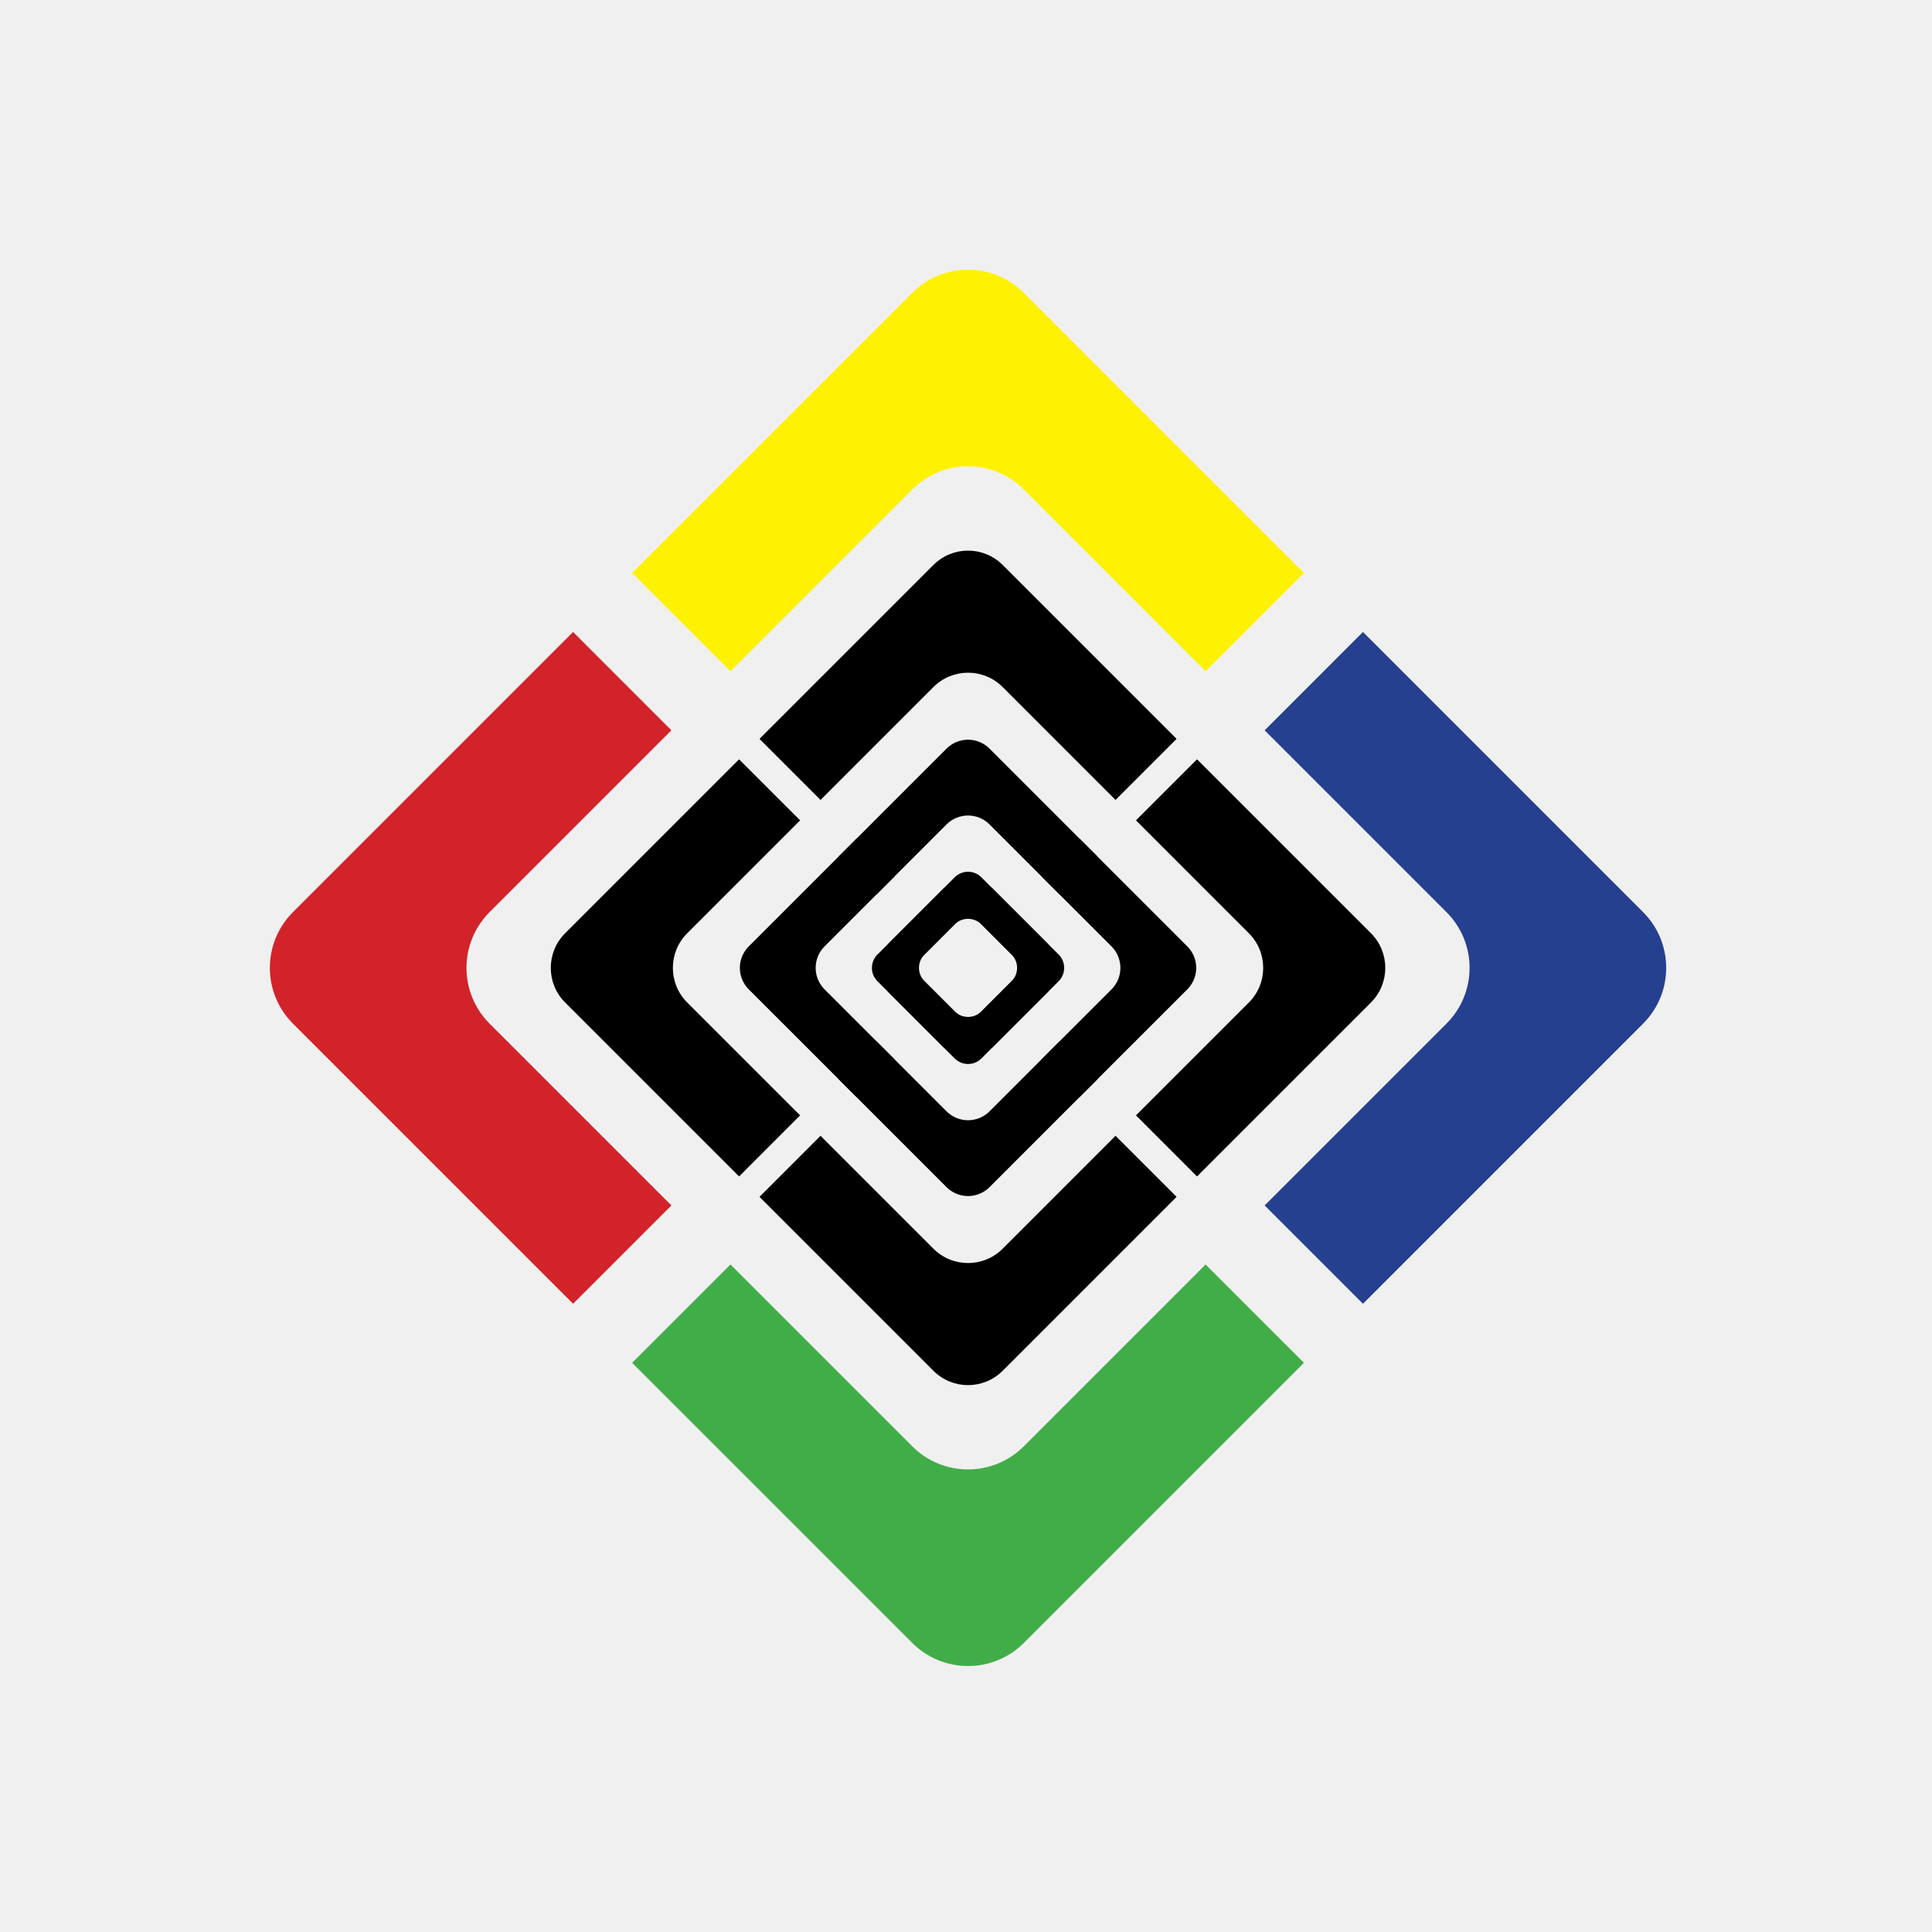
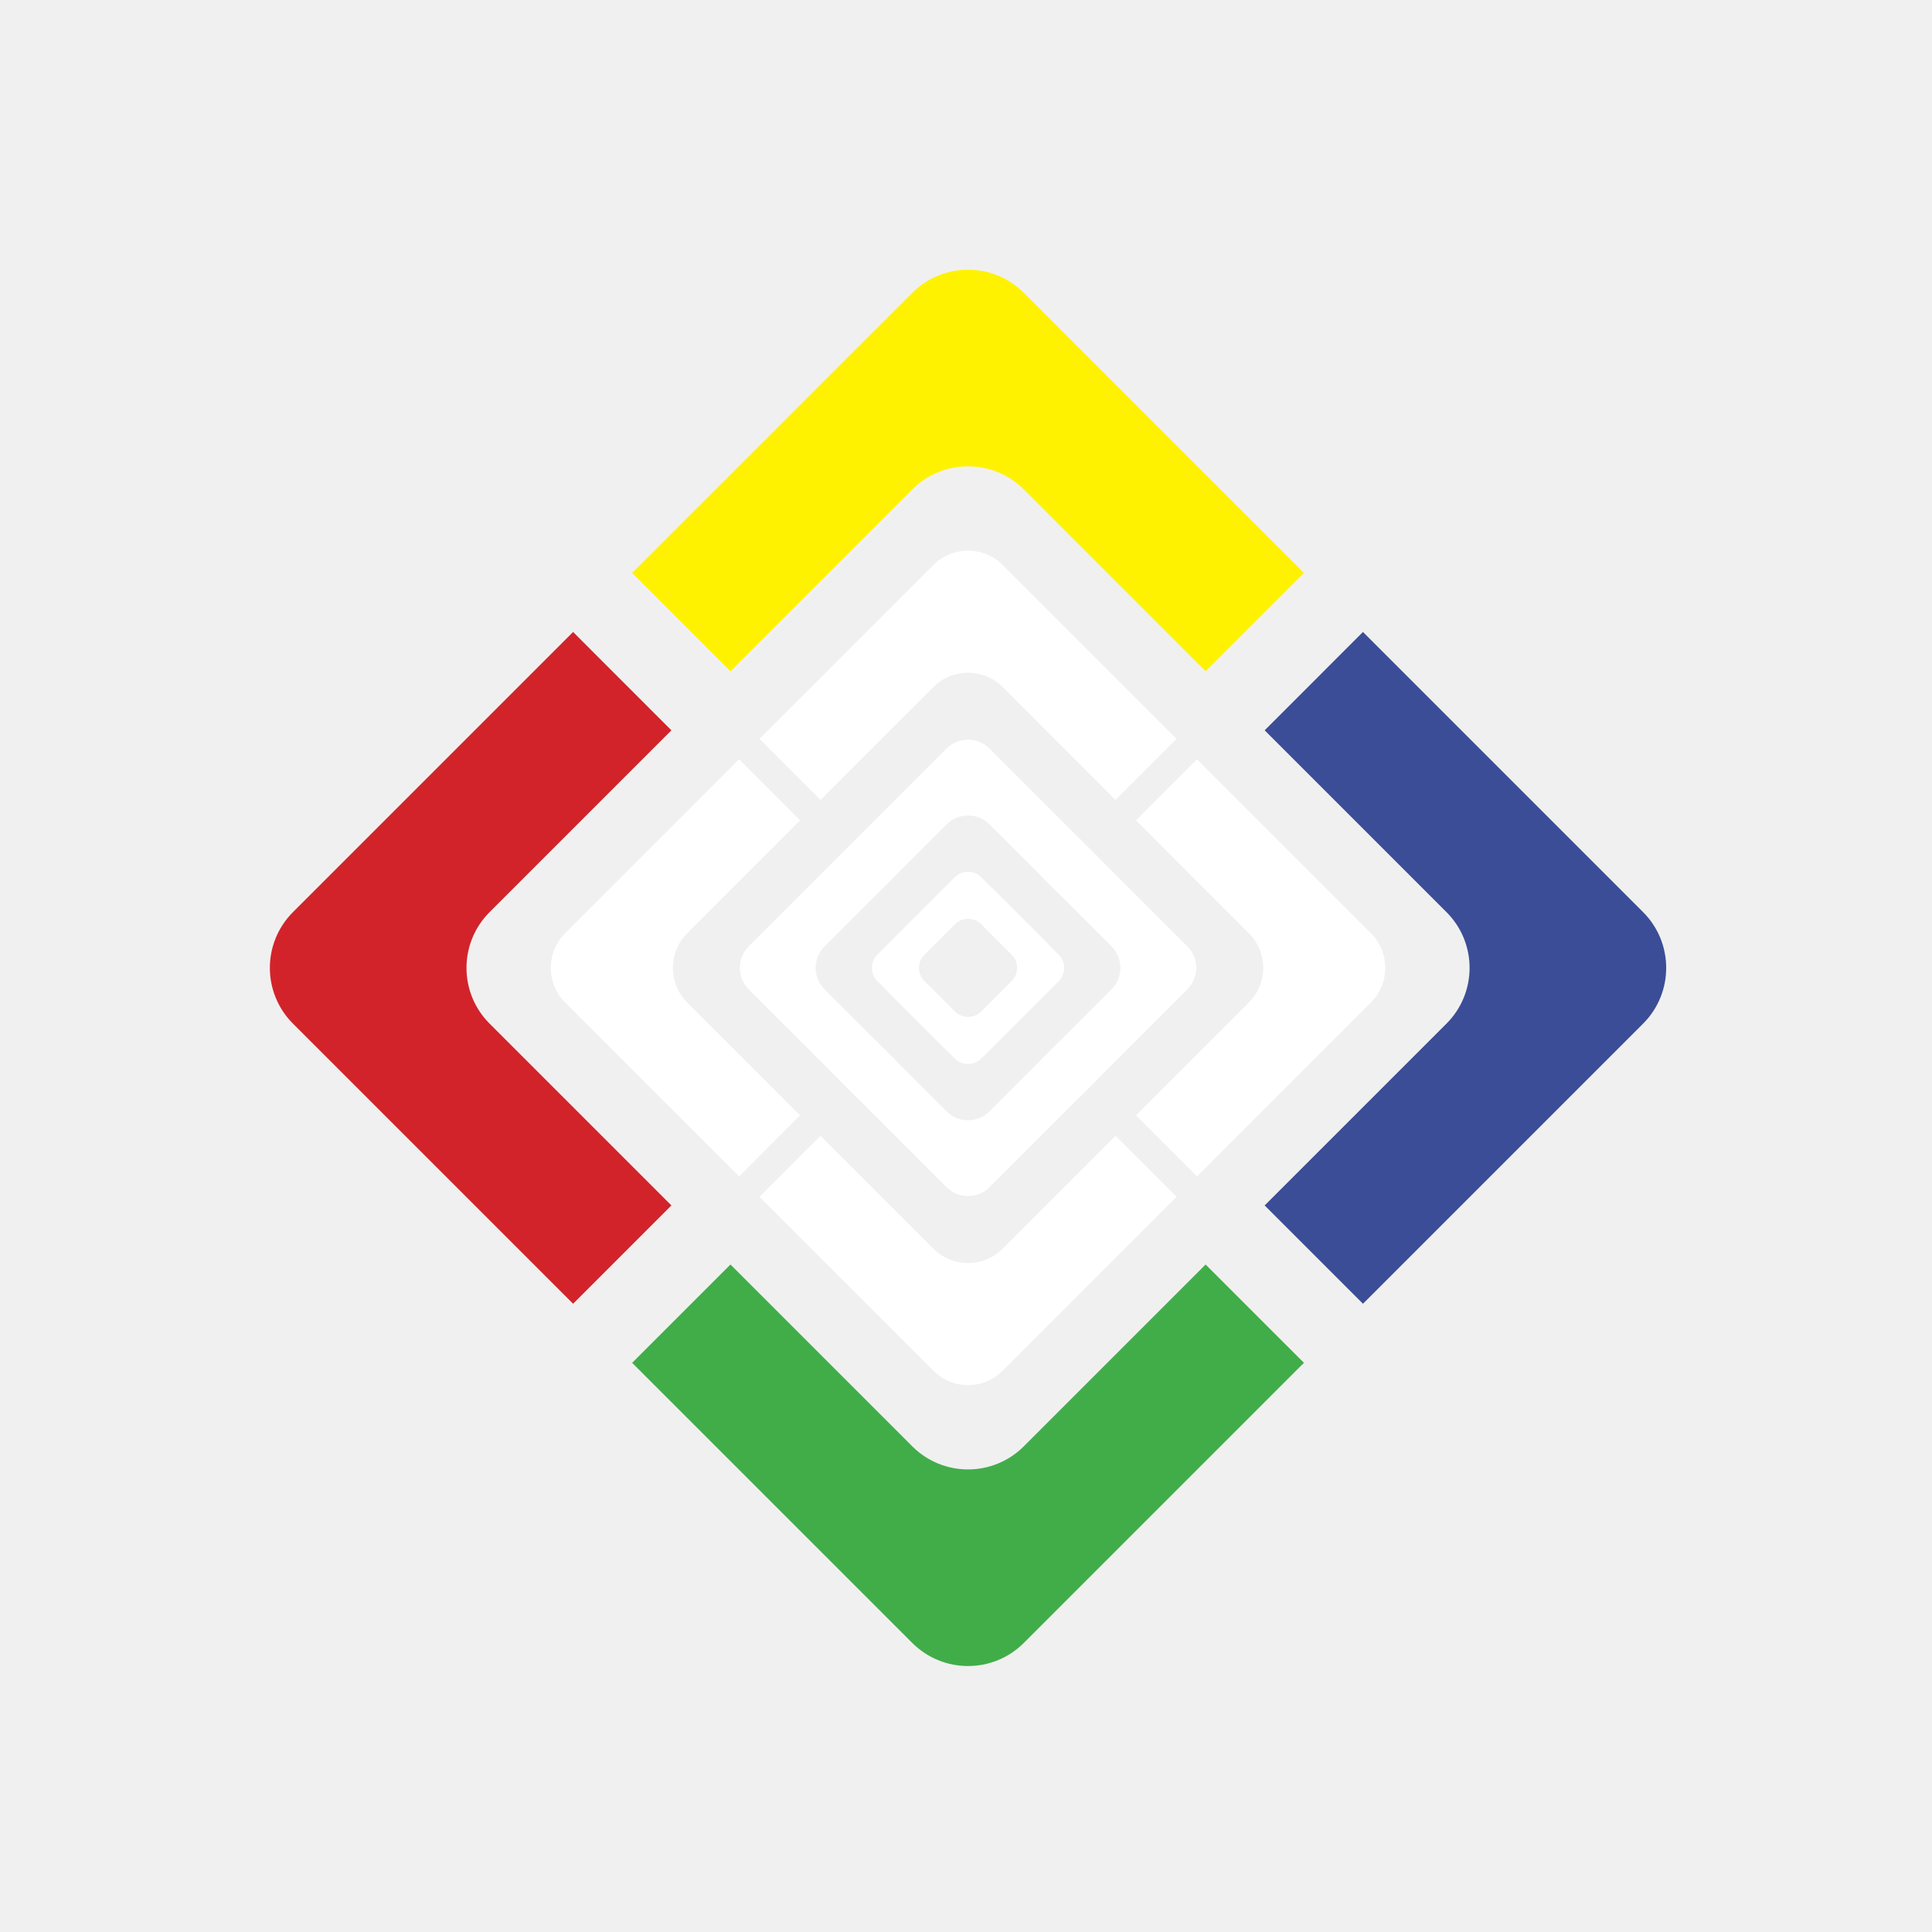
<svg xmlns="http://www.w3.org/2000/svg" version="1.1" id="Layer_1" x="0px" y="0px" width="177.166px" height="177.165px" viewBox="0 0 177.166 177.165" enable-background="new 0 0 177.166 177.165" xml:space="preserve">
-   <path d="M89.994,92.747c-0.676,0.676-1.772,0.676-2.448,0l-3.991-3.992l-2.158,2.159l6.149,6.149  c0.677,0.675,1.772,0.675,2.448-0.001l6.15-6.148l-2.158-2.159L89.994,92.747z" />
-   <path d="M90.741,101.911c-1.088,1.088-2.853,1.089-3.942,0l-6.428-6.429l-3.476,3.476l9.904,9.905c1.089,1.088,2.854,1.088,3.942,0  l9.904-9.905l-3.476-3.476L90.741,101.911z" />
-   <path d="M91.945,114.507c-1.754,1.753-4.596,1.753-6.349,0l-10.354-10.353l-5.598,5.598l15.952,15.951  c1.753,1.752,4.595,1.752,6.349,0l15.95-15.952l-5.598-5.597L91.945,114.507z" />
+   <path fill="#FFFFFF" d="M89.994,92.747c-0.676,0.676-1.772,0.676-2.448,0l-3.991-3.992l-2.158,2.159l6.149,6.149  c0.677,0.675,1.772,0.675,2.448-0.001l6.15-6.148l-2.158-2.159L89.994,92.747z" />
+   <path fill="#FFFFFF" d="M90.741,101.911c-1.088,1.088-2.853,1.089-3.942,0l-6.428-6.429l-3.476,3.476l9.904,9.905  c1.089,1.088,2.854,1.088,3.942,0l9.904-9.905l-3.476-3.476L90.741,101.911z" />
+   <path fill="#FFFFFF" d="M91.945,114.507c-1.754,1.753-4.596,1.753-6.349,0l-10.354-10.353l-5.598,5.598l15.952,15.951  c1.753,1.752,4.595,1.752,6.349,0l15.95-15.952l-5.598-5.597L91.945,114.507z" />
  <path fill="#41AD49" d="M93.882,132.63c-2.823,2.823-7.401,2.823-10.224,0l-16.674-16.674l-9.016,9.016l25.69,25.689  c2.824,2.821,7.401,2.821,10.224,0l25.689-25.69l-9.016-9.015L93.882,132.63z" />
-   <path d="M89.994,84.764c-0.676-0.676-1.772-0.676-2.448,0l-3.991,3.992l-2.158-2.159l6.149-6.15  c0.677-0.675,1.772-0.675,2.448,0.001l6.15,6.149l-2.158,2.159L89.994,84.764z" />
-   <path d="M90.741,75.6c-1.088-1.089-2.853-1.09-3.942,0l-6.428,6.429l-3.476-3.477l9.904-9.904c1.089-1.088,2.854-1.088,3.942,0  l9.904,9.904l-3.476,3.477L90.741,75.6z" />
-   <path d="M91.945,63.003c-1.754-1.753-4.596-1.753-6.349,0L75.242,73.356l-5.598-5.599l15.952-15.95c1.753-1.753,4.595-1.753,6.349,0  l15.95,15.951l-5.598,5.598L91.945,63.003z" />
+   <path fill="#FFFFFF" d="M89.994,84.764c-0.676-0.676-1.772-0.676-2.448,0l-3.991,3.992l-2.158-2.159l6.149-6.15  c0.677-0.675,1.772-0.675,2.448,0.001l6.15,6.149l-2.158,2.159L89.994,84.764z" />
+   <path fill="#FFFFFF" d="M90.741,75.6c-1.088-1.089-2.853-1.09-3.942,0l-6.428,6.429l-3.476-3.477l9.904-9.904  c1.089-1.088,2.854-1.088,3.942,0l9.904,9.904l-3.476,3.477L90.741,75.6z" />
+   <path fill="#FFFFFF" d="M91.945,63.003c-1.754-1.753-4.596-1.753-6.349,0L75.242,73.356l-5.598-5.599l15.952-15.95  c1.753-1.753,4.595-1.753,6.349,0l15.95,15.951l-5.598,5.598L91.945,63.003z" />
  <path fill="#FFF200" d="M93.882,44.88c-2.823-2.822-7.401-2.822-10.224,0L66.984,61.555l-9.016-9.017l25.69-25.689  c2.824-2.822,7.401-2.822,10.224,0l25.689,25.69l-9.016,9.016L93.882,44.88z" />
-   <path d="M84.778,89.979c-0.676-0.677-0.676-1.772,0-2.448l3.992-3.991l-2.159-2.158l-6.15,6.149  c-0.675,0.677-0.675,1.771,0.001,2.448l6.149,6.149l2.159-2.158L84.778,89.979z" />
-   <path d="M75.614,90.727c-1.088-1.088-1.089-2.854,0-3.942l6.429-6.428l-3.476-3.477l-9.905,9.904c-1.088,1.089-1.088,2.854,0,3.942  l9.905,9.903l3.476-3.475L75.614,90.727z" />
-   <path d="M63.018,91.93c-1.753-1.753-1.753-4.596,0-6.349l10.353-10.354l-5.598-5.598L51.822,85.581  c-1.752,1.753-1.752,4.596,0,6.349l15.952,15.951l5.597-5.599L63.018,91.93z" />
+   <path fill="#FFFFFF" d="M84.778,89.979c-0.676-0.677-0.676-1.772,0-2.448l3.992-3.991l-2.159-2.158l-6.15,6.149  c-0.675,0.677-0.675,1.771,0.001,2.448l6.149,6.149l2.159-2.158L84.778,89.979z" />
+   <path fill="#FFFFFF" d="M75.614,90.727c-1.088-1.088-1.089-2.854,0-3.942l6.429-6.428l-3.476-3.477l-9.905,9.904  c-1.088,1.089-1.088,2.854,0,3.942l9.905,9.903l3.476-3.475L75.614,90.727z" />
+   <path fill="#FFFFFF" d="M63.018,91.93c-1.753-1.753-1.753-4.596,0-6.349l10.353-10.354l-5.598-5.598L51.822,85.581  c-1.752,1.753-1.752,4.596,0,6.349l15.952,15.951l5.597-5.599L63.018,91.93z" />
  <path fill="#D2232A" d="M44.895,93.867c-2.823-2.823-2.823-7.4,0-10.224L61.569,66.97l-9.016-9.017l-25.689,25.69  c-2.822,2.824-2.822,7.4,0,10.224l25.69,25.689l9.015-9.016L44.895,93.867z" />
-   <path d="M92.761,89.979c0.676-0.677,0.676-1.772,0-2.448L88.77,83.54l2.159-2.158l6.15,6.149c0.675,0.677,0.675,1.771-0.001,2.448  l-6.149,6.149l-2.159-2.158L92.761,89.979z" />
-   <path d="M101.925,90.727c1.088-1.088,1.09-2.854,0-3.942l-6.429-6.428l3.476-3.477l9.906,9.904c1.088,1.089,1.088,2.854,0,3.942  l-9.906,9.903l-3.476-3.475L101.925,90.727z" />
-   <path d="M114.522,91.93c1.753-1.753,1.753-4.596,0-6.349l-10.353-10.354l5.598-5.598l15.951,15.951c1.752,1.753,1.752,4.596,0,6.349  l-15.953,15.951l-5.596-5.599L114.522,91.93z" />
-   <path fill="#25408F" d="M132.644,93.867c2.824-2.823,2.824-7.4,0-10.224L115.97,66.97l9.016-9.017l25.689,25.69  c2.822,2.824,2.822,7.4,0,10.224l-25.689,25.689l-9.016-9.016L132.644,93.867z" />
+   <path fill="#FFFFFF" d="M92.761,89.979c0.676-0.677,0.676-1.772,0-2.448L88.77,83.54l2.159-2.158l6.15,6.149  c0.675,0.677,0.675,1.771-0.001,2.448l-6.149,6.149l-2.159-2.158L92.761,89.979z" />
+   <path fill="#FFFFFF" d="M101.925,90.727c1.088-1.088,1.09-2.854,0-3.942l-6.429-6.428l3.476-3.477l9.906,9.904  c1.088,1.089,1.088,2.854,0,3.942l-9.906,9.903l-3.476-3.475L101.925,90.727z" />
+   <path fill="#FFFFFF" d="M114.522,91.93c1.753-1.753,1.753-4.596,0-6.349l-10.353-10.354l5.598-5.598l15.951,15.951  c1.752,1.753,1.752,4.596,0,6.349l-15.953,15.951l-5.596-5.599L114.522,91.93z" />
+   <path fill="#3B4D96" d="M132.644,93.867c2.824-2.823,2.824-7.4,0-10.224L115.97,66.97l9.016-9.017l25.689,25.69  c2.822,2.824,2.822,7.4,0,10.224l-25.689,25.689l-9.016-9.016L132.644,93.867z" />
</svg>
